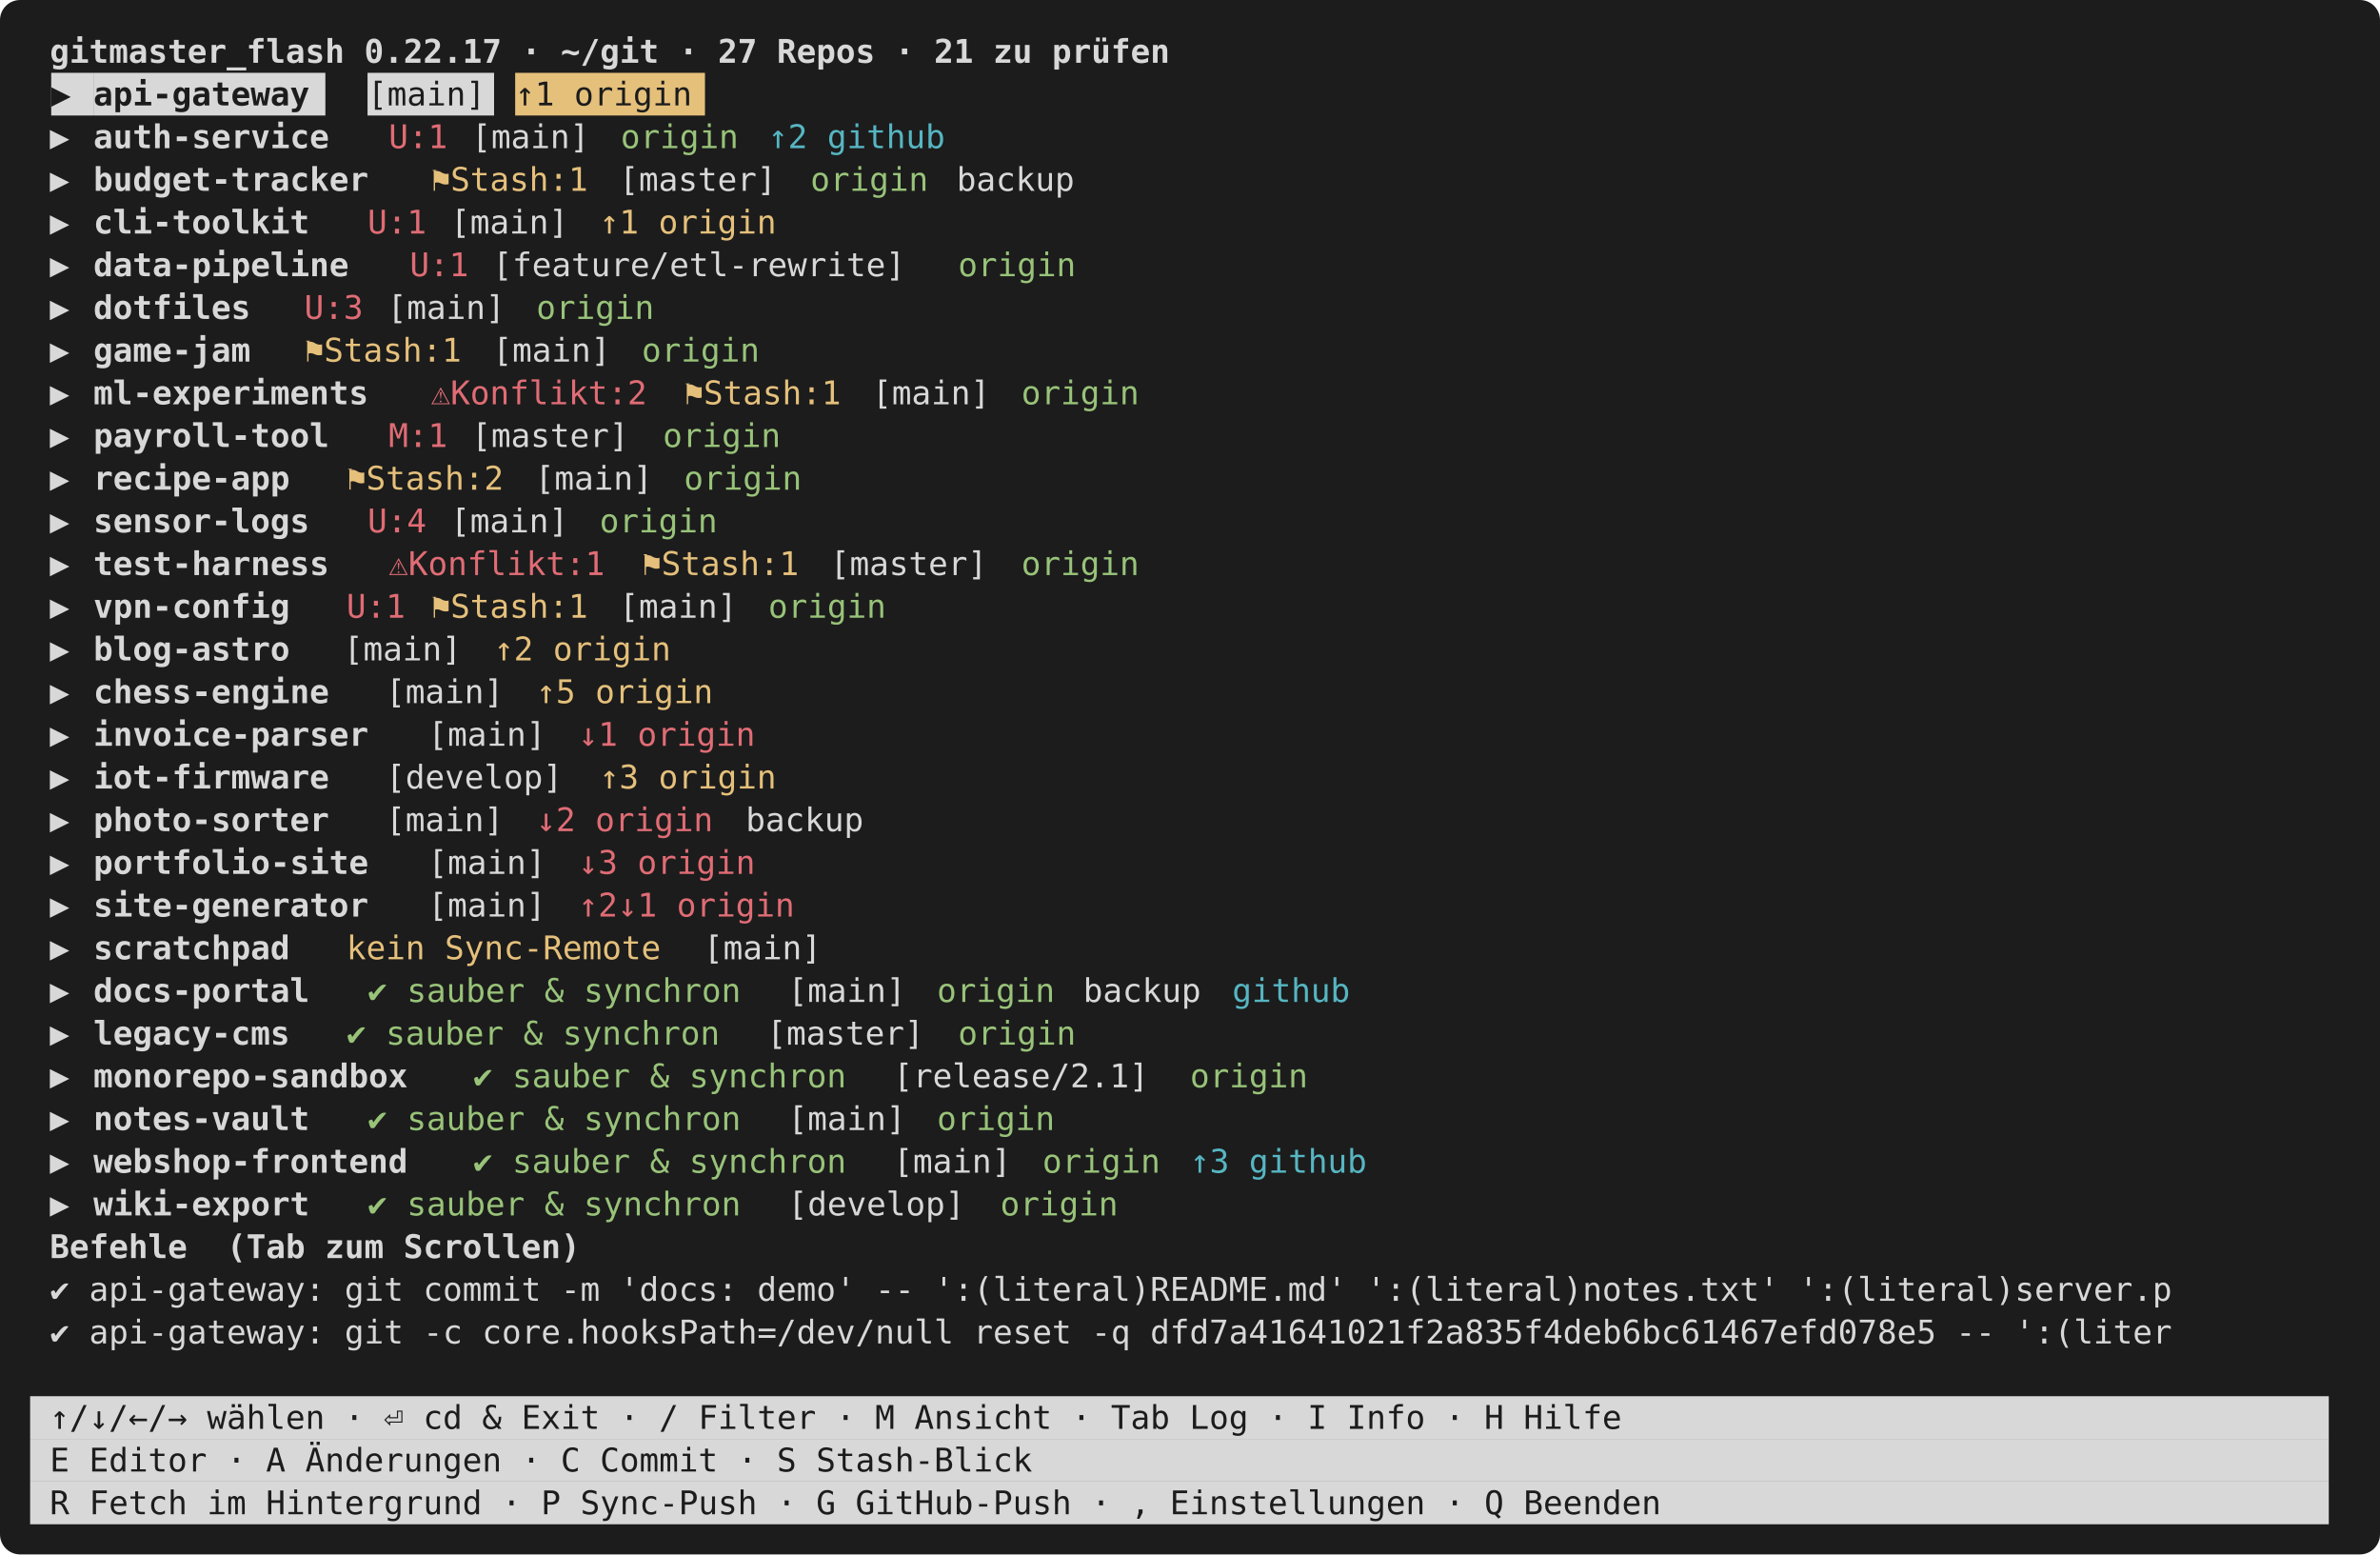
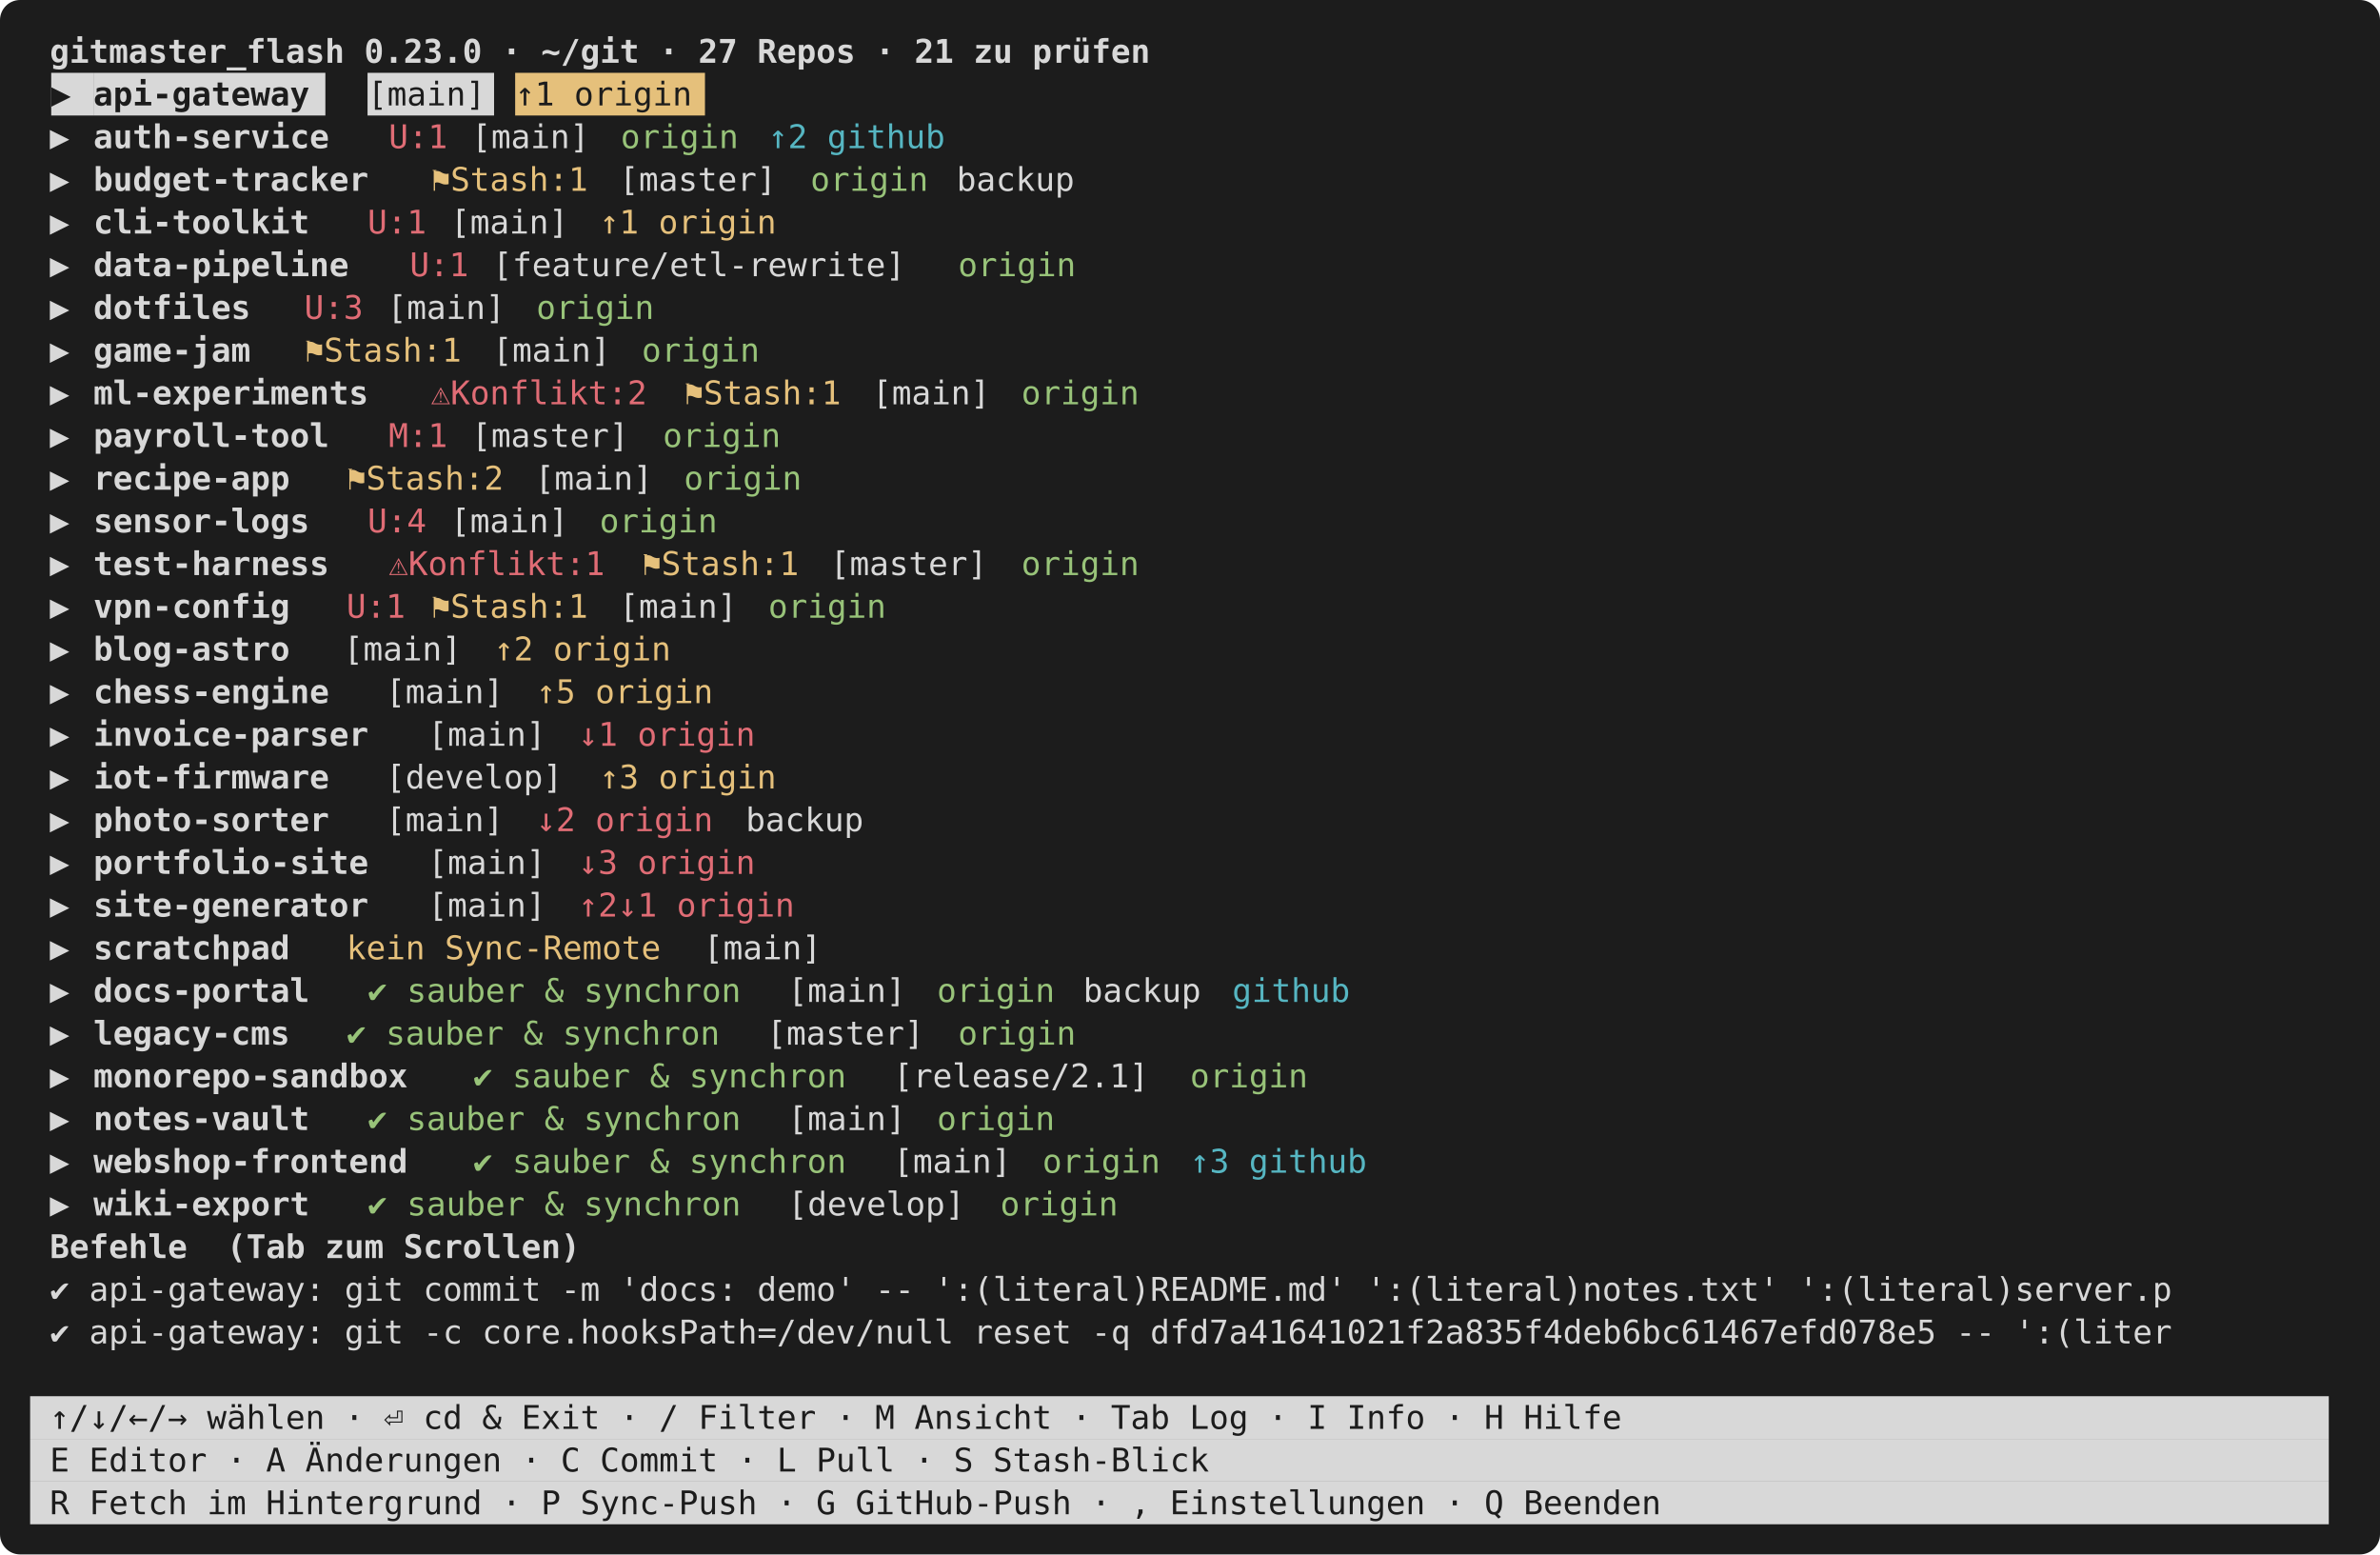
<svg xmlns="http://www.w3.org/2000/svg" viewBox="0 0 948 619" width="948" height="619" font-family="ui-monospace,SFMono-Regular,Menlo,Consolas,monospace" font-size="13">
  <rect width="948" height="619" rx="8" fill="#1c1c1c" />
-   <text x="12.0" y="25.0" fill="#d8d8d8" font-weight="bold" xml:space="preserve"> gitmaster_flash 0.22.17 · ~/git · 27 Repos · 21 zu prüfen                                                   </text>
+   <text x="12.0" y="25.0" fill="#d8d8d8" font-weight="bold" xml:space="preserve"> gitmaster_flash 0.23.0 · ~/git · 27 Repos · 21 zu prüfen                                                    </text>
  <rect x="20.4" y="29.0" width="16.8" height="17.0" fill="#d8d8d8" />
  <text x="20.4" y="42.0" fill="#1c1c1c" xml:space="preserve">▶ </text>
  <rect x="37.2" y="29.0" width="92.4" height="17.0" fill="#d8d8d8" />
  <text x="37.2" y="42.0" fill="#1c1c1c" font-weight="bold" xml:space="preserve">api-gateway</text>
  <rect x="146.4" y="29.0" width="50.4" height="17.0" fill="#d8d8d8" />
  <text x="146.4" y="42.0" fill="#1c1c1c" xml:space="preserve">[main]</text>
  <rect x="205.2" y="29.0" width="75.6" height="17.0" fill="#e5c07b" />
  <text x="205.2" y="42.0" fill="#1c1c1c" xml:space="preserve">↑1 origin</text>
  <text x="12.0" y="59.0" fill="#d8d8d8" xml:space="preserve"> ▶ </text>
  <text x="37.2" y="59.0" fill="#d8d8d8" font-weight="bold" xml:space="preserve">auth-service</text>
  <text x="154.8" y="59.0" fill="#e06c75" xml:space="preserve">U:1</text>
  <text x="180.0" y="59.0" fill="#d8d8d8" xml:space="preserve"> [main] </text>
  <text x="247.2" y="59.0" fill="#98c379" xml:space="preserve">origin</text>
  <text x="306.0" y="59.0" fill="#56b6c2" xml:space="preserve">↑2 github</text>
  <text x="12.0" y="76.0" fill="#d8d8d8" xml:space="preserve"> ▶ </text>
  <text x="37.2" y="76.0" fill="#d8d8d8" font-weight="bold" xml:space="preserve">budget-tracker</text>
  <text x="171.6" y="76.0" fill="#e5c07b" xml:space="preserve">⚑Stash:1</text>
  <text x="238.8" y="76.0" fill="#d8d8d8" xml:space="preserve"> [master] </text>
  <text x="322.8" y="76.0" fill="#98c379" xml:space="preserve">origin</text>
  <text x="373.2" y="76.0" fill="#d8d8d8" xml:space="preserve"> backup                                                            </text>
  <text x="12.0" y="93.0" fill="#d8d8d8" xml:space="preserve"> ▶ </text>
  <text x="37.2" y="93.0" fill="#d8d8d8" font-weight="bold" xml:space="preserve">cli-toolkit</text>
  <text x="146.4" y="93.0" fill="#e06c75" xml:space="preserve">U:1</text>
  <text x="171.6" y="93.0" fill="#d8d8d8" xml:space="preserve"> [main] </text>
  <text x="238.8" y="93.0" fill="#e5c07b" xml:space="preserve">↑1 origin</text>
  <text x="12.0" y="110.0" fill="#d8d8d8" xml:space="preserve"> ▶ </text>
  <text x="37.2" y="110.0" fill="#d8d8d8" font-weight="bold" xml:space="preserve">data-pipeline</text>
  <text x="163.2" y="110.0" fill="#e06c75" xml:space="preserve">U:1</text>
  <text x="188.4" y="110.0" fill="#d8d8d8" xml:space="preserve"> [feature/etl-rewrite] </text>
  <text x="381.6" y="110.0" fill="#98c379" xml:space="preserve">origin</text>
  <text x="12.0" y="127.0" fill="#d8d8d8" xml:space="preserve"> ▶ </text>
  <text x="37.2" y="127.0" fill="#d8d8d8" font-weight="bold" xml:space="preserve">dotfiles</text>
  <text x="121.2" y="127.0" fill="#e06c75" xml:space="preserve">U:3</text>
  <text x="146.4" y="127.0" fill="#d8d8d8" xml:space="preserve"> [main] </text>
  <text x="213.6" y="127.0" fill="#98c379" xml:space="preserve">origin</text>
  <text x="12.0" y="144.0" fill="#d8d8d8" xml:space="preserve"> ▶ </text>
  <text x="37.2" y="144.0" fill="#d8d8d8" font-weight="bold" xml:space="preserve">game-jam</text>
  <text x="121.2" y="144.0" fill="#e5c07b" xml:space="preserve">⚑Stash:1</text>
  <text x="188.4" y="144.0" fill="#d8d8d8" xml:space="preserve"> [main] </text>
  <text x="255.6" y="144.0" fill="#98c379" xml:space="preserve">origin</text>
  <text x="12.0" y="161.0" fill="#d8d8d8" xml:space="preserve"> ▶ </text>
  <text x="37.2" y="161.0" fill="#d8d8d8" font-weight="bold" xml:space="preserve">ml-experiments</text>
  <text x="171.6" y="161.0" fill="#e06c75" xml:space="preserve">⚠Konflikt:2</text>
  <text x="272.4" y="161.0" fill="#e5c07b" xml:space="preserve">⚑Stash:1</text>
  <text x="339.6" y="161.0" fill="#d8d8d8" xml:space="preserve"> [main] </text>
  <text x="406.8" y="161.0" fill="#98c379" xml:space="preserve">origin</text>
  <text x="12.0" y="178.0" fill="#d8d8d8" xml:space="preserve"> ▶ </text>
  <text x="37.2" y="178.0" fill="#d8d8d8" font-weight="bold" xml:space="preserve">payroll-tool</text>
  <text x="154.8" y="178.0" fill="#e06c75" xml:space="preserve">M:1</text>
  <text x="180.0" y="178.0" fill="#d8d8d8" xml:space="preserve"> [master] </text>
  <text x="264.0" y="178.0" fill="#98c379" xml:space="preserve">origin</text>
  <text x="12.0" y="195.0" fill="#d8d8d8" xml:space="preserve"> ▶ </text>
  <text x="37.2" y="195.0" fill="#d8d8d8" font-weight="bold" xml:space="preserve">recipe-app</text>
  <text x="138.0" y="195.0" fill="#e5c07b" xml:space="preserve">⚑Stash:2</text>
  <text x="205.2" y="195.0" fill="#d8d8d8" xml:space="preserve"> [main] </text>
  <text x="272.4" y="195.0" fill="#98c379" xml:space="preserve">origin</text>
  <text x="12.0" y="212.0" fill="#d8d8d8" xml:space="preserve"> ▶ </text>
  <text x="37.2" y="212.0" fill="#d8d8d8" font-weight="bold" xml:space="preserve">sensor-logs</text>
  <text x="146.4" y="212.0" fill="#e06c75" xml:space="preserve">U:4</text>
  <text x="171.6" y="212.0" fill="#d8d8d8" xml:space="preserve"> [main] </text>
  <text x="238.8" y="212.0" fill="#98c379" xml:space="preserve">origin</text>
  <text x="12.0" y="229.0" fill="#d8d8d8" xml:space="preserve"> ▶ </text>
  <text x="37.2" y="229.0" fill="#d8d8d8" font-weight="bold" xml:space="preserve">test-harness</text>
  <text x="154.8" y="229.0" fill="#e06c75" xml:space="preserve">⚠Konflikt:1</text>
  <text x="255.6" y="229.0" fill="#e5c07b" xml:space="preserve">⚑Stash:1</text>
  <text x="322.8" y="229.0" fill="#d8d8d8" xml:space="preserve"> [master] </text>
  <text x="406.8" y="229.0" fill="#98c379" xml:space="preserve">origin</text>
  <text x="12.0" y="246.0" fill="#d8d8d8" xml:space="preserve"> ▶ </text>
  <text x="37.2" y="246.0" fill="#d8d8d8" font-weight="bold" xml:space="preserve">vpn-config</text>
  <text x="138.0" y="246.0" fill="#e06c75" xml:space="preserve">U:1</text>
  <text x="171.6" y="246.0" fill="#e5c07b" xml:space="preserve">⚑Stash:1</text>
  <text x="238.8" y="246.0" fill="#d8d8d8" xml:space="preserve"> [main] </text>
  <text x="306.0" y="246.0" fill="#98c379" xml:space="preserve">origin</text>
  <text x="12.0" y="263.0" fill="#d8d8d8" xml:space="preserve"> ▶ </text>
  <text x="37.2" y="263.0" fill="#d8d8d8" font-weight="bold" xml:space="preserve">blog-astro</text>
  <text x="121.2" y="263.0" fill="#d8d8d8" xml:space="preserve">  [main] </text>
  <text x="196.8" y="263.0" fill="#e5c07b" xml:space="preserve">↑2 origin</text>
  <text x="12.0" y="280.0" fill="#d8d8d8" xml:space="preserve"> ▶ </text>
  <text x="37.2" y="280.0" fill="#d8d8d8" font-weight="bold" xml:space="preserve">chess-engine</text>
  <text x="138.0" y="280.0" fill="#d8d8d8" xml:space="preserve">  [main] </text>
  <text x="213.6" y="280.0" fill="#e5c07b" xml:space="preserve">↑5 origin</text>
  <text x="12.0" y="297.0" fill="#d8d8d8" xml:space="preserve"> ▶ </text>
  <text x="37.2" y="297.0" fill="#d8d8d8" font-weight="bold" xml:space="preserve">invoice-parser</text>
  <text x="154.8" y="297.0" fill="#d8d8d8" xml:space="preserve">  [main] </text>
  <text x="230.4" y="297.0" fill="#e06c75" xml:space="preserve">↓1 origin</text>
  <text x="12.0" y="314.0" fill="#d8d8d8" xml:space="preserve"> ▶ </text>
  <text x="37.2" y="314.0" fill="#d8d8d8" font-weight="bold" xml:space="preserve">iot-firmware</text>
  <text x="138.0" y="314.0" fill="#d8d8d8" xml:space="preserve">  [develop] </text>
  <text x="238.8" y="314.0" fill="#e5c07b" xml:space="preserve">↑3 origin</text>
  <text x="12.0" y="331.0" fill="#d8d8d8" xml:space="preserve"> ▶ </text>
  <text x="37.2" y="331.0" fill="#d8d8d8" font-weight="bold" xml:space="preserve">photo-sorter</text>
  <text x="138.0" y="331.0" fill="#d8d8d8" xml:space="preserve">  [main] </text>
  <text x="213.6" y="331.0" fill="#e06c75" xml:space="preserve">↓2 origin</text>
  <text x="289.2" y="331.0" fill="#d8d8d8" xml:space="preserve"> backup                                                                      </text>
  <text x="12.0" y="348.0" fill="#d8d8d8" xml:space="preserve"> ▶ </text>
  <text x="37.2" y="348.0" fill="#d8d8d8" font-weight="bold" xml:space="preserve">portfolio-site</text>
  <text x="154.8" y="348.0" fill="#d8d8d8" xml:space="preserve">  [main] </text>
  <text x="230.4" y="348.0" fill="#e06c75" xml:space="preserve">↓3 origin</text>
  <text x="12.0" y="365.0" fill="#d8d8d8" xml:space="preserve"> ▶ </text>
  <text x="37.2" y="365.0" fill="#d8d8d8" font-weight="bold" xml:space="preserve">site-generator</text>
  <text x="154.8" y="365.0" fill="#d8d8d8" xml:space="preserve">  [main] </text>
  <text x="230.4" y="365.0" fill="#e06c75" xml:space="preserve">↑2↓1 origin</text>
  <text x="12.0" y="382.0" fill="#d8d8d8" xml:space="preserve"> ▶ </text>
  <text x="37.2" y="382.0" fill="#d8d8d8" font-weight="bold" xml:space="preserve">scratchpad</text>
  <text x="138.0" y="382.0" fill="#e5c07b" xml:space="preserve">kein Sync-Remote</text>
  <text x="272.4" y="382.0" fill="#d8d8d8" xml:space="preserve"> [main]                                                                        </text>
  <text x="12.0" y="399.0" fill="#d8d8d8" xml:space="preserve"> ▶ </text>
  <text x="37.2" y="399.0" fill="#d8d8d8" font-weight="bold" xml:space="preserve">docs-portal</text>
  <text x="146.4" y="399.0" fill="#98c379" xml:space="preserve">✔ sauber &amp; synchron</text>
  <text x="306.0" y="399.0" fill="#d8d8d8" xml:space="preserve"> [main] </text>
  <text x="373.2" y="399.0" fill="#98c379" xml:space="preserve">origin</text>
  <text x="423.6" y="399.0" fill="#d8d8d8" xml:space="preserve"> backup </text>
  <text x="490.8" y="399.0" fill="#56b6c2" xml:space="preserve">github</text>
  <text x="12.0" y="416.0" fill="#d8d8d8" xml:space="preserve"> ▶ </text>
  <text x="37.2" y="416.0" fill="#d8d8d8" font-weight="bold" xml:space="preserve">legacy-cms</text>
  <text x="138.0" y="416.0" fill="#98c379" xml:space="preserve">✔ sauber &amp; synchron</text>
  <text x="297.6" y="416.0" fill="#d8d8d8" xml:space="preserve"> [master] </text>
  <text x="381.6" y="416.0" fill="#98c379" xml:space="preserve">origin</text>
  <text x="12.0" y="433.0" fill="#d8d8d8" xml:space="preserve"> ▶ </text>
  <text x="37.2" y="433.0" fill="#d8d8d8" font-weight="bold" xml:space="preserve">monorepo-sandbox</text>
  <text x="188.4" y="433.0" fill="#98c379" xml:space="preserve">✔ sauber &amp; synchron</text>
  <text x="348.0" y="433.0" fill="#d8d8d8" xml:space="preserve"> [release/2.1] </text>
  <text x="474.0" y="433.0" fill="#98c379" xml:space="preserve">origin</text>
  <text x="12.0" y="450.0" fill="#d8d8d8" xml:space="preserve"> ▶ </text>
  <text x="37.2" y="450.0" fill="#d8d8d8" font-weight="bold" xml:space="preserve">notes-vault</text>
  <text x="146.4" y="450.0" fill="#98c379" xml:space="preserve">✔ sauber &amp; synchron</text>
  <text x="306.0" y="450.0" fill="#d8d8d8" xml:space="preserve"> [main] </text>
  <text x="373.2" y="450.0" fill="#98c379" xml:space="preserve">origin</text>
  <text x="12.0" y="467.0" fill="#d8d8d8" xml:space="preserve"> ▶ </text>
  <text x="37.2" y="467.0" fill="#d8d8d8" font-weight="bold" xml:space="preserve">webshop-frontend</text>
  <text x="188.4" y="467.0" fill="#98c379" xml:space="preserve">✔ sauber &amp; synchron</text>
  <text x="348.0" y="467.0" fill="#d8d8d8" xml:space="preserve"> [main] </text>
  <text x="415.2" y="467.0" fill="#98c379" xml:space="preserve">origin</text>
  <text x="474.0" y="467.0" fill="#56b6c2" xml:space="preserve">↑3 github</text>
  <text x="12.0" y="484.0" fill="#d8d8d8" xml:space="preserve"> ▶ </text>
  <text x="37.2" y="484.0" fill="#d8d8d8" font-weight="bold" xml:space="preserve">wiki-export</text>
  <text x="146.4" y="484.0" fill="#98c379" xml:space="preserve">✔ sauber &amp; synchron</text>
  <text x="306.0" y="484.0" fill="#d8d8d8" xml:space="preserve"> [develop] </text>
  <text x="398.4" y="484.0" fill="#98c379" xml:space="preserve">origin</text>
  <text x="12.0" y="501.0" fill="#d8d8d8" font-weight="bold" xml:space="preserve"> Befehle  (Tab zum Scrollen)</text>
  <text x="12.0" y="518.0" fill="#d8d8d8" xml:space="preserve"> ✔ api-gateway: git commit -m 'docs: demo' -- ':(literal)README.md' ':(literal)notes.txt' ':(literal)server.p </text>
  <text x="12.0" y="535.0" fill="#d8d8d8" xml:space="preserve"> ✔ api-gateway: git -c core.hooksPath=/dev/null reset -q dfd7a41641021f2a835f4deb6bc61467efd078e5 -- ':(liter </text>
  <rect x="12.0" y="556.0" width="915.6" height="17.0" fill="#d8d8d8" />
  <text x="12.0" y="569.0" fill="#1c1c1c" xml:space="preserve"> ↑/↓/←/→ wählen · ⏎ cd &amp; Exit · / Filter · M Ansicht · Tab Log · I Info · H Hilfe                            </text>
  <rect x="12.0" y="573.0" width="915.6" height="17.0" fill="#d8d8d8" />
-   <text x="12.0" y="586.0" fill="#1c1c1c" xml:space="preserve"> E Editor · A Änderungen · C Commit · S Stash-Blick                                                          </text>
+   <text x="12.0" y="586.0" fill="#1c1c1c" xml:space="preserve"> E Editor · A Änderungen · C Commit · L Pull · S Stash-Blick                                                 </text>
  <rect x="12.0" y="590.0" width="915.6" height="17.0" fill="#d8d8d8" />
  <text x="12.0" y="603.0" fill="#1c1c1c" xml:space="preserve"> R Fetch im Hintergrund · P Sync-Push · G GitHub-Push · , Einstellungen · Q Beenden                          </text>
</svg>
